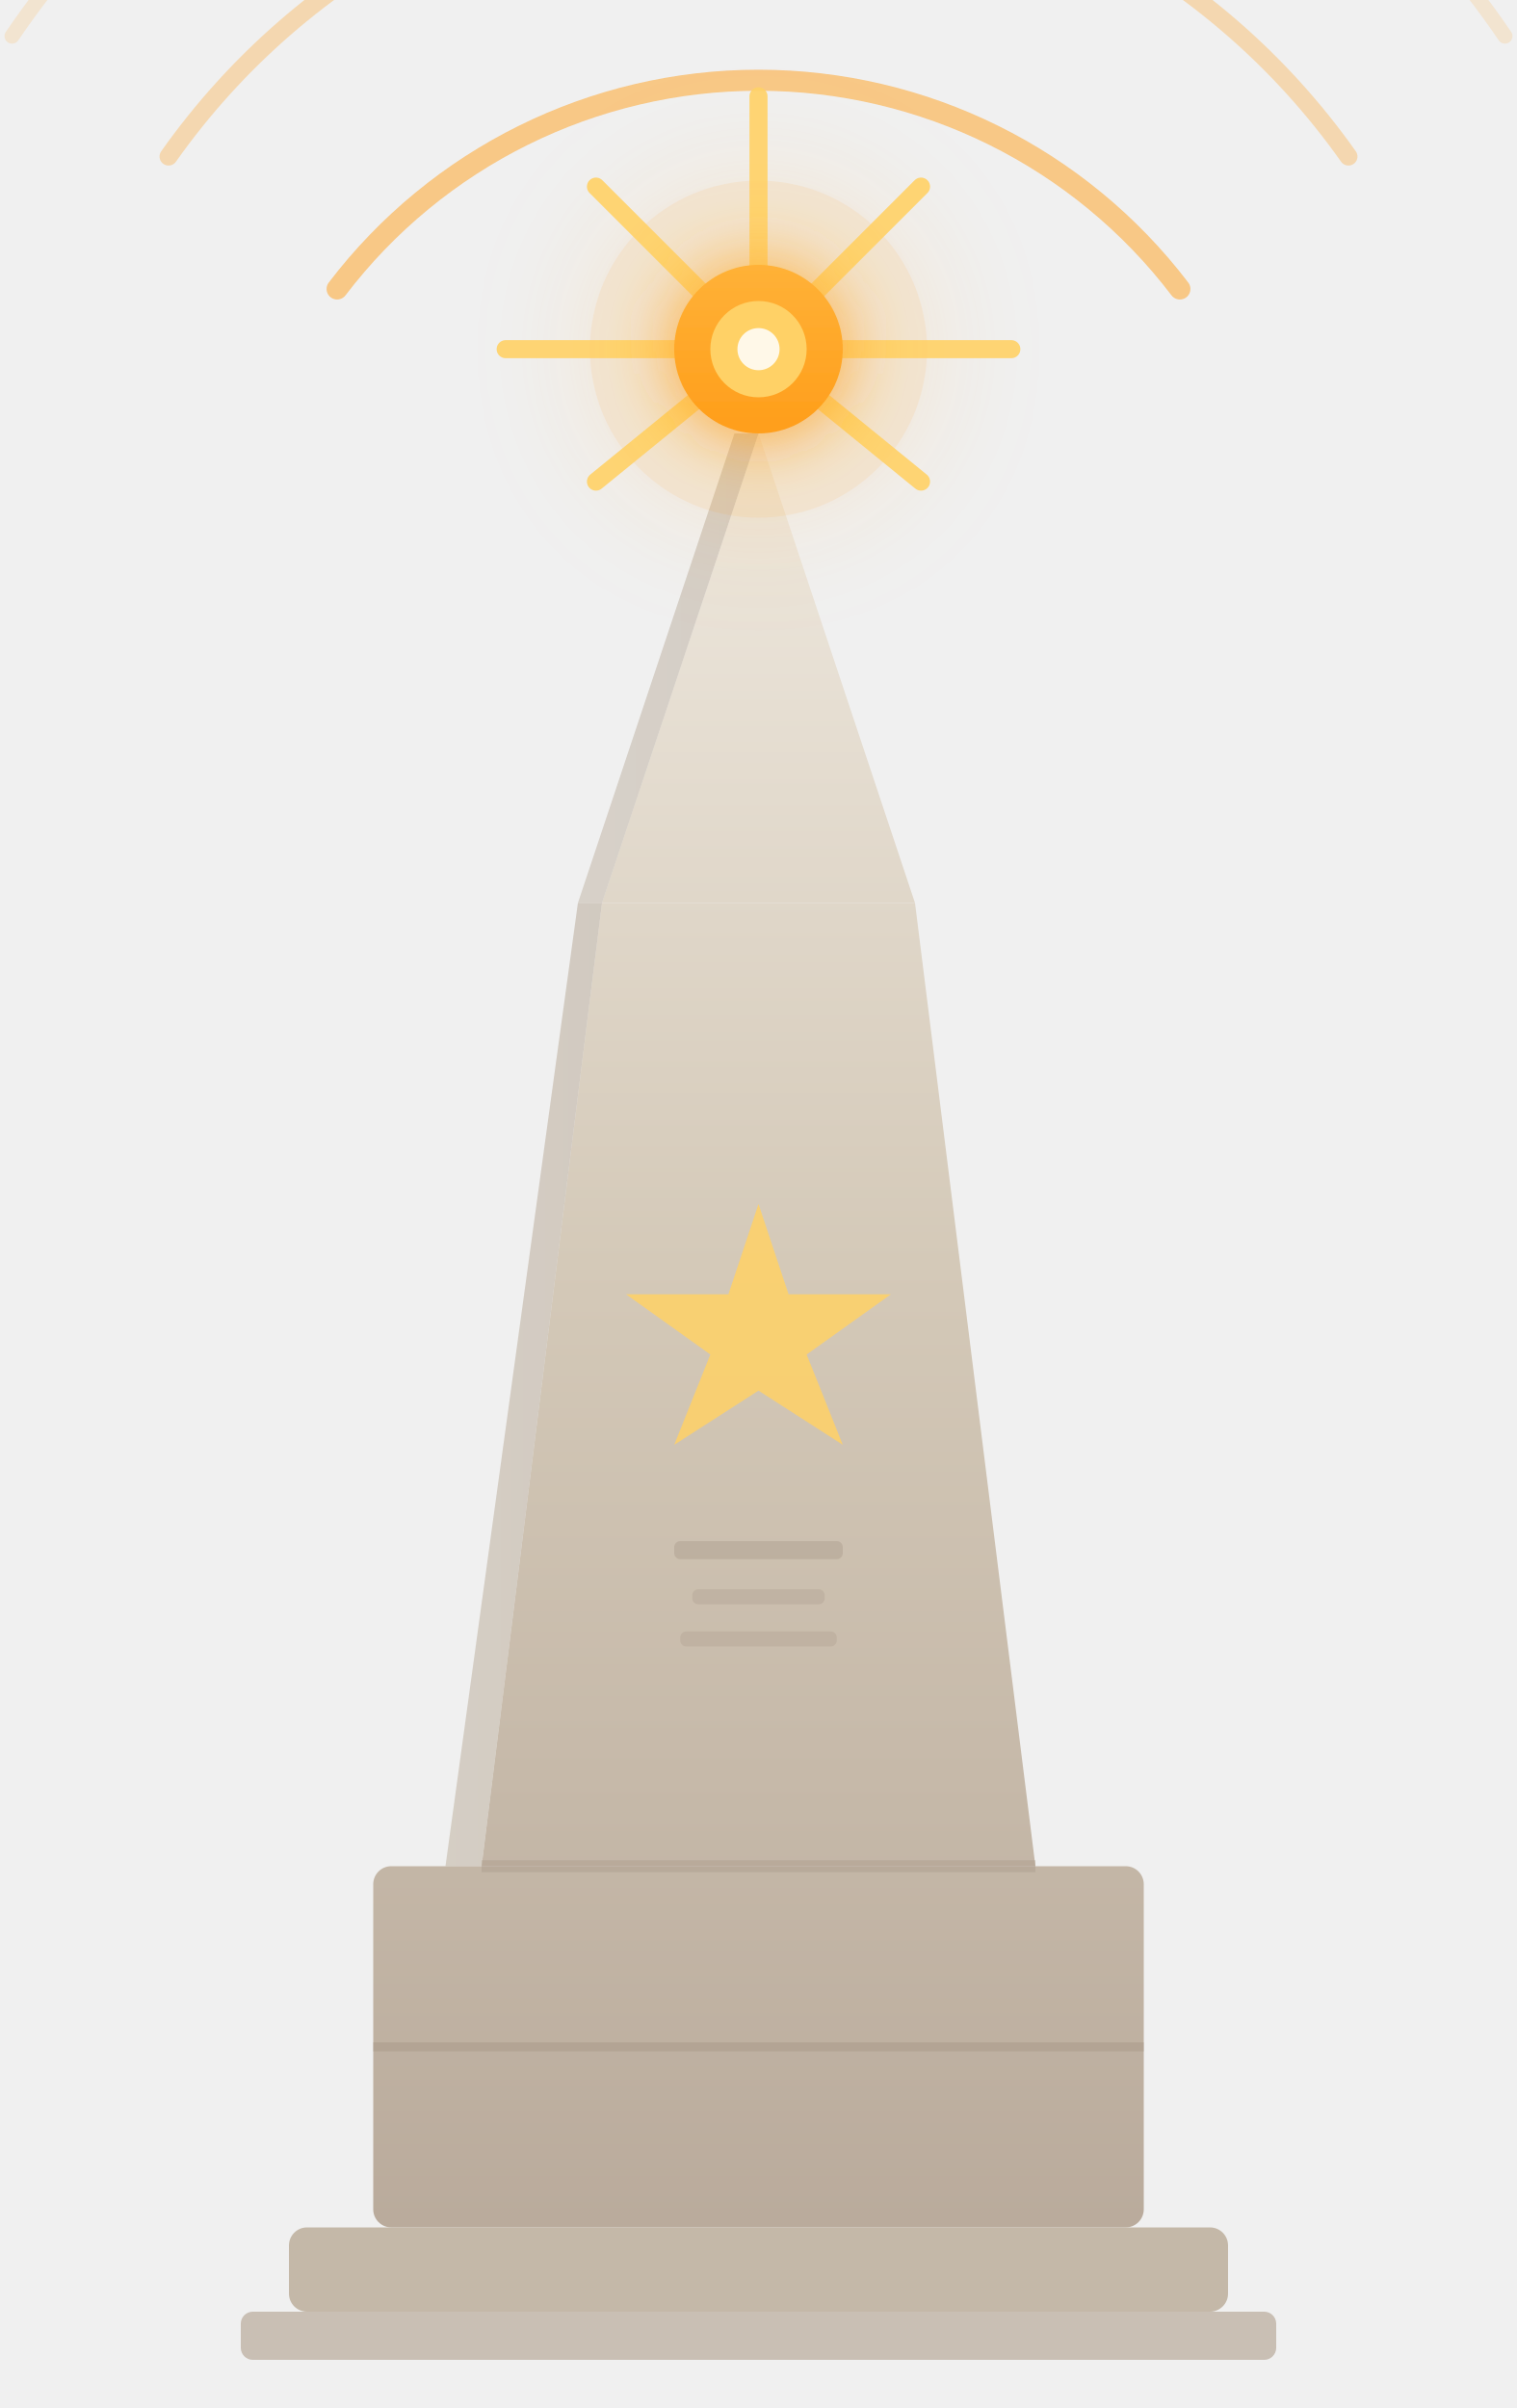
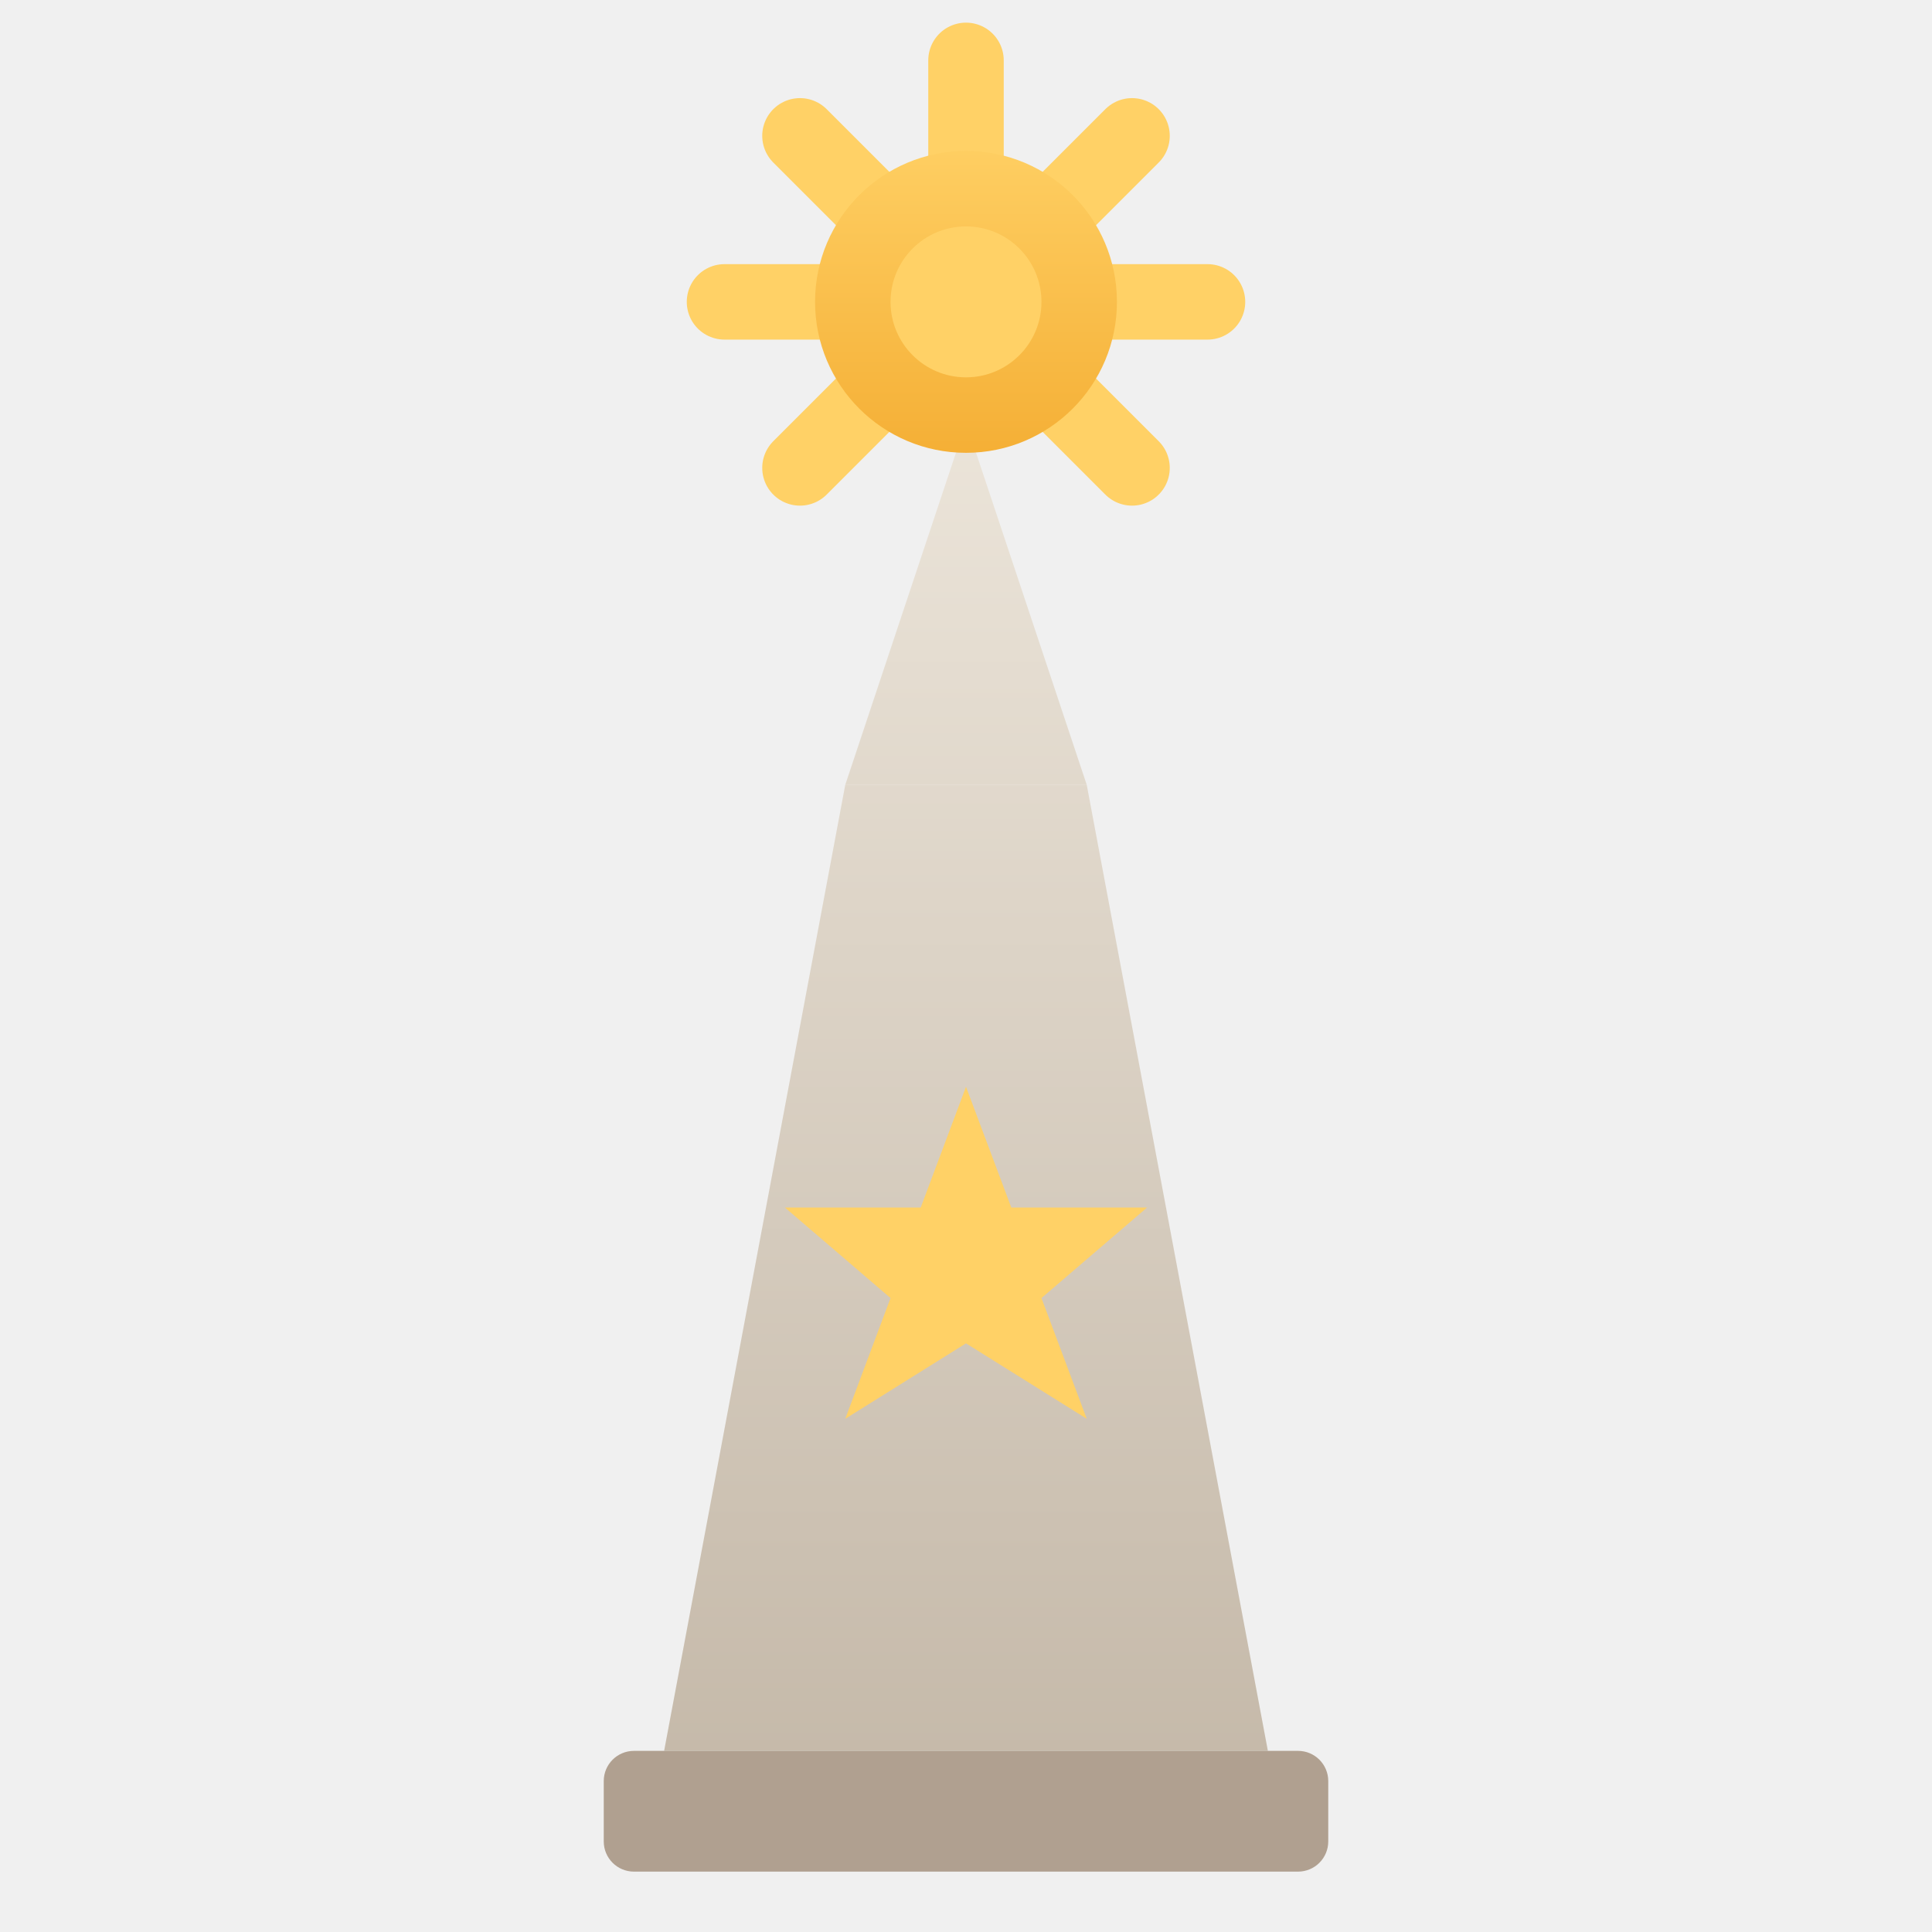
- <svg xmlns="http://www.w3.org/2000/svg" viewBox="130 60 252 400" fill="none">
+ <svg xmlns="http://www.w3.org/2000/svg" viewBox="0 0 64 64" fill="none">
  <defs>
-     <linearGradient id="stoneGrad" x1="256" y1="100" x2="256" y2="440" gradientUnits="userSpaceOnUse">
-       <stop offset="0%" stop-color="#f5f0e8" />
-       <stop offset="50%" stop-color="#d4c9b8" />
-       <stop offset="100%" stop-color="#b8a99a" />
+     <linearGradient id="s" x1="32" y1="12" x2="32" y2="60" gradientUnits="userSpaceOnUse">
+       <stop offset="0%" stop-color="#ede6db" />
+       <stop offset="100%" stop-color="#c4b8a8" />
    </linearGradient>
-     <linearGradient id="stoneSide" x1="200" y1="200" x2="320" y2="200" gradientUnits="userSpaceOnUse">
-       <stop offset="0%" stop-color="#c4b8a8" />
-       <stop offset="100%" stop-color="#a89888" />
+     <linearGradient id="g" x1="32" y1="4" x2="32" y2="20" gradientUnits="userSpaceOnUse">
+       <stop offset="0%" stop-color="#ffd166" />
+       <stop offset="100%" stop-color="#f0a020" />
    </linearGradient>
-     <linearGradient id="sunGrad" x1="256" y1="60" x2="256" y2="130" gradientUnits="userSpaceOnUse">
-       <stop offset="0%" stop-color="#ffd166" />
-       <stop offset="100%" stop-color="#ff9f1c" />
-     </linearGradient>
-     <filter id="sunGlow" x="-80%" y="-80%" width="260%" height="260%">
-       <feGaussianBlur stdDeviation="10" result="blur" />
-       <feComposite in="SourceGraphic" in2="blur" operator="over" />
-     </filter>
-     <filter id="alertGlow" x="-50%" y="-50%" width="200%" height="200%">
-       <feGaussianBlur stdDeviation="6" result="blur" />
-       <feComposite in="SourceGraphic" in2="blur" operator="over" />
-     </filter>
  </defs>
-   <path d="M186 108 A88 88 0 0 1 326 108" fill="none" stroke="#ff9f1c" stroke-width="3.5" opacity="0.5" stroke-linecap="round" />
-   <path d="M158 86 A120 120 0 0 1 354 86" fill="none" stroke="#ff9f1c" stroke-width="3" opacity="0.3" stroke-linecap="round" />
-   <path d="M132 66 A150 150 0 0 1 380 66" fill="none" stroke="#ff9f1c" stroke-width="2.5" opacity="0.15" stroke-linecap="round" />
-   <rect x="192" y="370" width="128" height="60" rx="3" fill="url(#stoneGrad)" />
-   <line x1="192" y1="400" x2="320" y2="400" stroke="#a89888" stroke-width="1.5" opacity="0.5" />
-   <rect x="178" y="430" width="156" height="14" rx="3" fill="#c4b8a8" />
-   <rect x="170" y="444" width="172" height="8" rx="2" fill="#b8a99a" opacity="0.7" />
-   <path d="M210 370 L230 210 L282 210 L302 370 Z" fill="url(#stoneGrad)" />
-   <path d="M210 370 L230 210 L226 210 L204 370 Z" fill="url(#stoneSide)" opacity="0.6" />
-   <line x1="210" y1="370" x2="302" y2="370" stroke="#a89888" stroke-width="2" opacity="0.4" />
-   <polygon points="256,260 261,275 278,275 264,285 270,300 256,291 242,300 248,285 234,275 251,275" fill="#ffd166" opacity="0.85" />
-   <rect x="242" y="316" width="28" height="3" rx="1" fill="#a89888" opacity="0.4" />
-   <rect x="245" y="324" width="22" height="2.5" rx="1" fill="#a89888" opacity="0.3" />
-   <rect x="243" y="331" width="26" height="2.5" rx="1" fill="#a89888" opacity="0.3" />
-   <path d="M230 210 L256 132 L282 210 Z" fill="url(#stoneGrad)" />
-   <path d="M230 210 L256 132 L252 132 L226 210 Z" fill="url(#stoneSide)" opacity="0.5" />
-   <circle cx="256" cy="118" r="28" fill="#ff9f1c" opacity="0.15" filter="url(#sunGlow)" />
-   <g stroke="#ffd166" stroke-width="3" stroke-linecap="round" opacity="0.9">
-     <line x1="256" y1="118" x2="256" y2="76" />
-     <line x1="256" y1="118" x2="298" y2="118" />
-     <line x1="256" y1="118" x2="214" y2="118" />
-     <line x1="256" y1="118" x2="283" y2="91" />
-     <line x1="256" y1="118" x2="229" y2="91" />
-     <line x1="256" y1="118" x2="283" y2="140" />
-     <line x1="256" y1="118" x2="229" y2="140" />
+   <path d="M22 58 L28 26 L36 26 L42 58 Z" fill="url(#s)" />
+   <rect x="20" y="58" width="24" height="4" rx="1" fill="#b0a090" />
+   <path d="M28 26 L32 14 L36 26 Z" fill="url(#s)" />
+   <g stroke="#ffd166" stroke-width="2.5" stroke-linecap="round">
+     <line x1="32" y1="10" x2="32" y2="2" />
+     <line x1="32" y1="10" x2="40" y2="10" />
+     <line x1="32" y1="10" x2="24" y2="10" />
+     <line x1="32" y1="10" x2="37.5" y2="4.5" />
+     <line x1="32" y1="10" x2="26.5" y2="4.5" />
+     <line x1="32" y1="10" x2="37.5" y2="15.5" />
+     <line x1="32" y1="10" x2="26.5" y2="15.5" />
  </g>
-   <circle cx="256" cy="118" r="14" fill="url(#sunGrad)" filter="url(#alertGlow)" />
-   <circle cx="256" cy="118" r="8" fill="#ffd166" />
-   <circle cx="256" cy="118" r="3.5" fill="#ffffff" opacity="0.85" />
+   <circle cx="32" cy="10" r="5" fill="url(#g)" />
+   <circle cx="32" cy="10" r="2.5" fill="#ffd166" />
+   <polygon points="32,36 33.5,40 38,40 34.5,43 36,47 32,44.5 28,47 29.5,43 26,40 30.5,40" fill="#ffd166" />
</svg>
